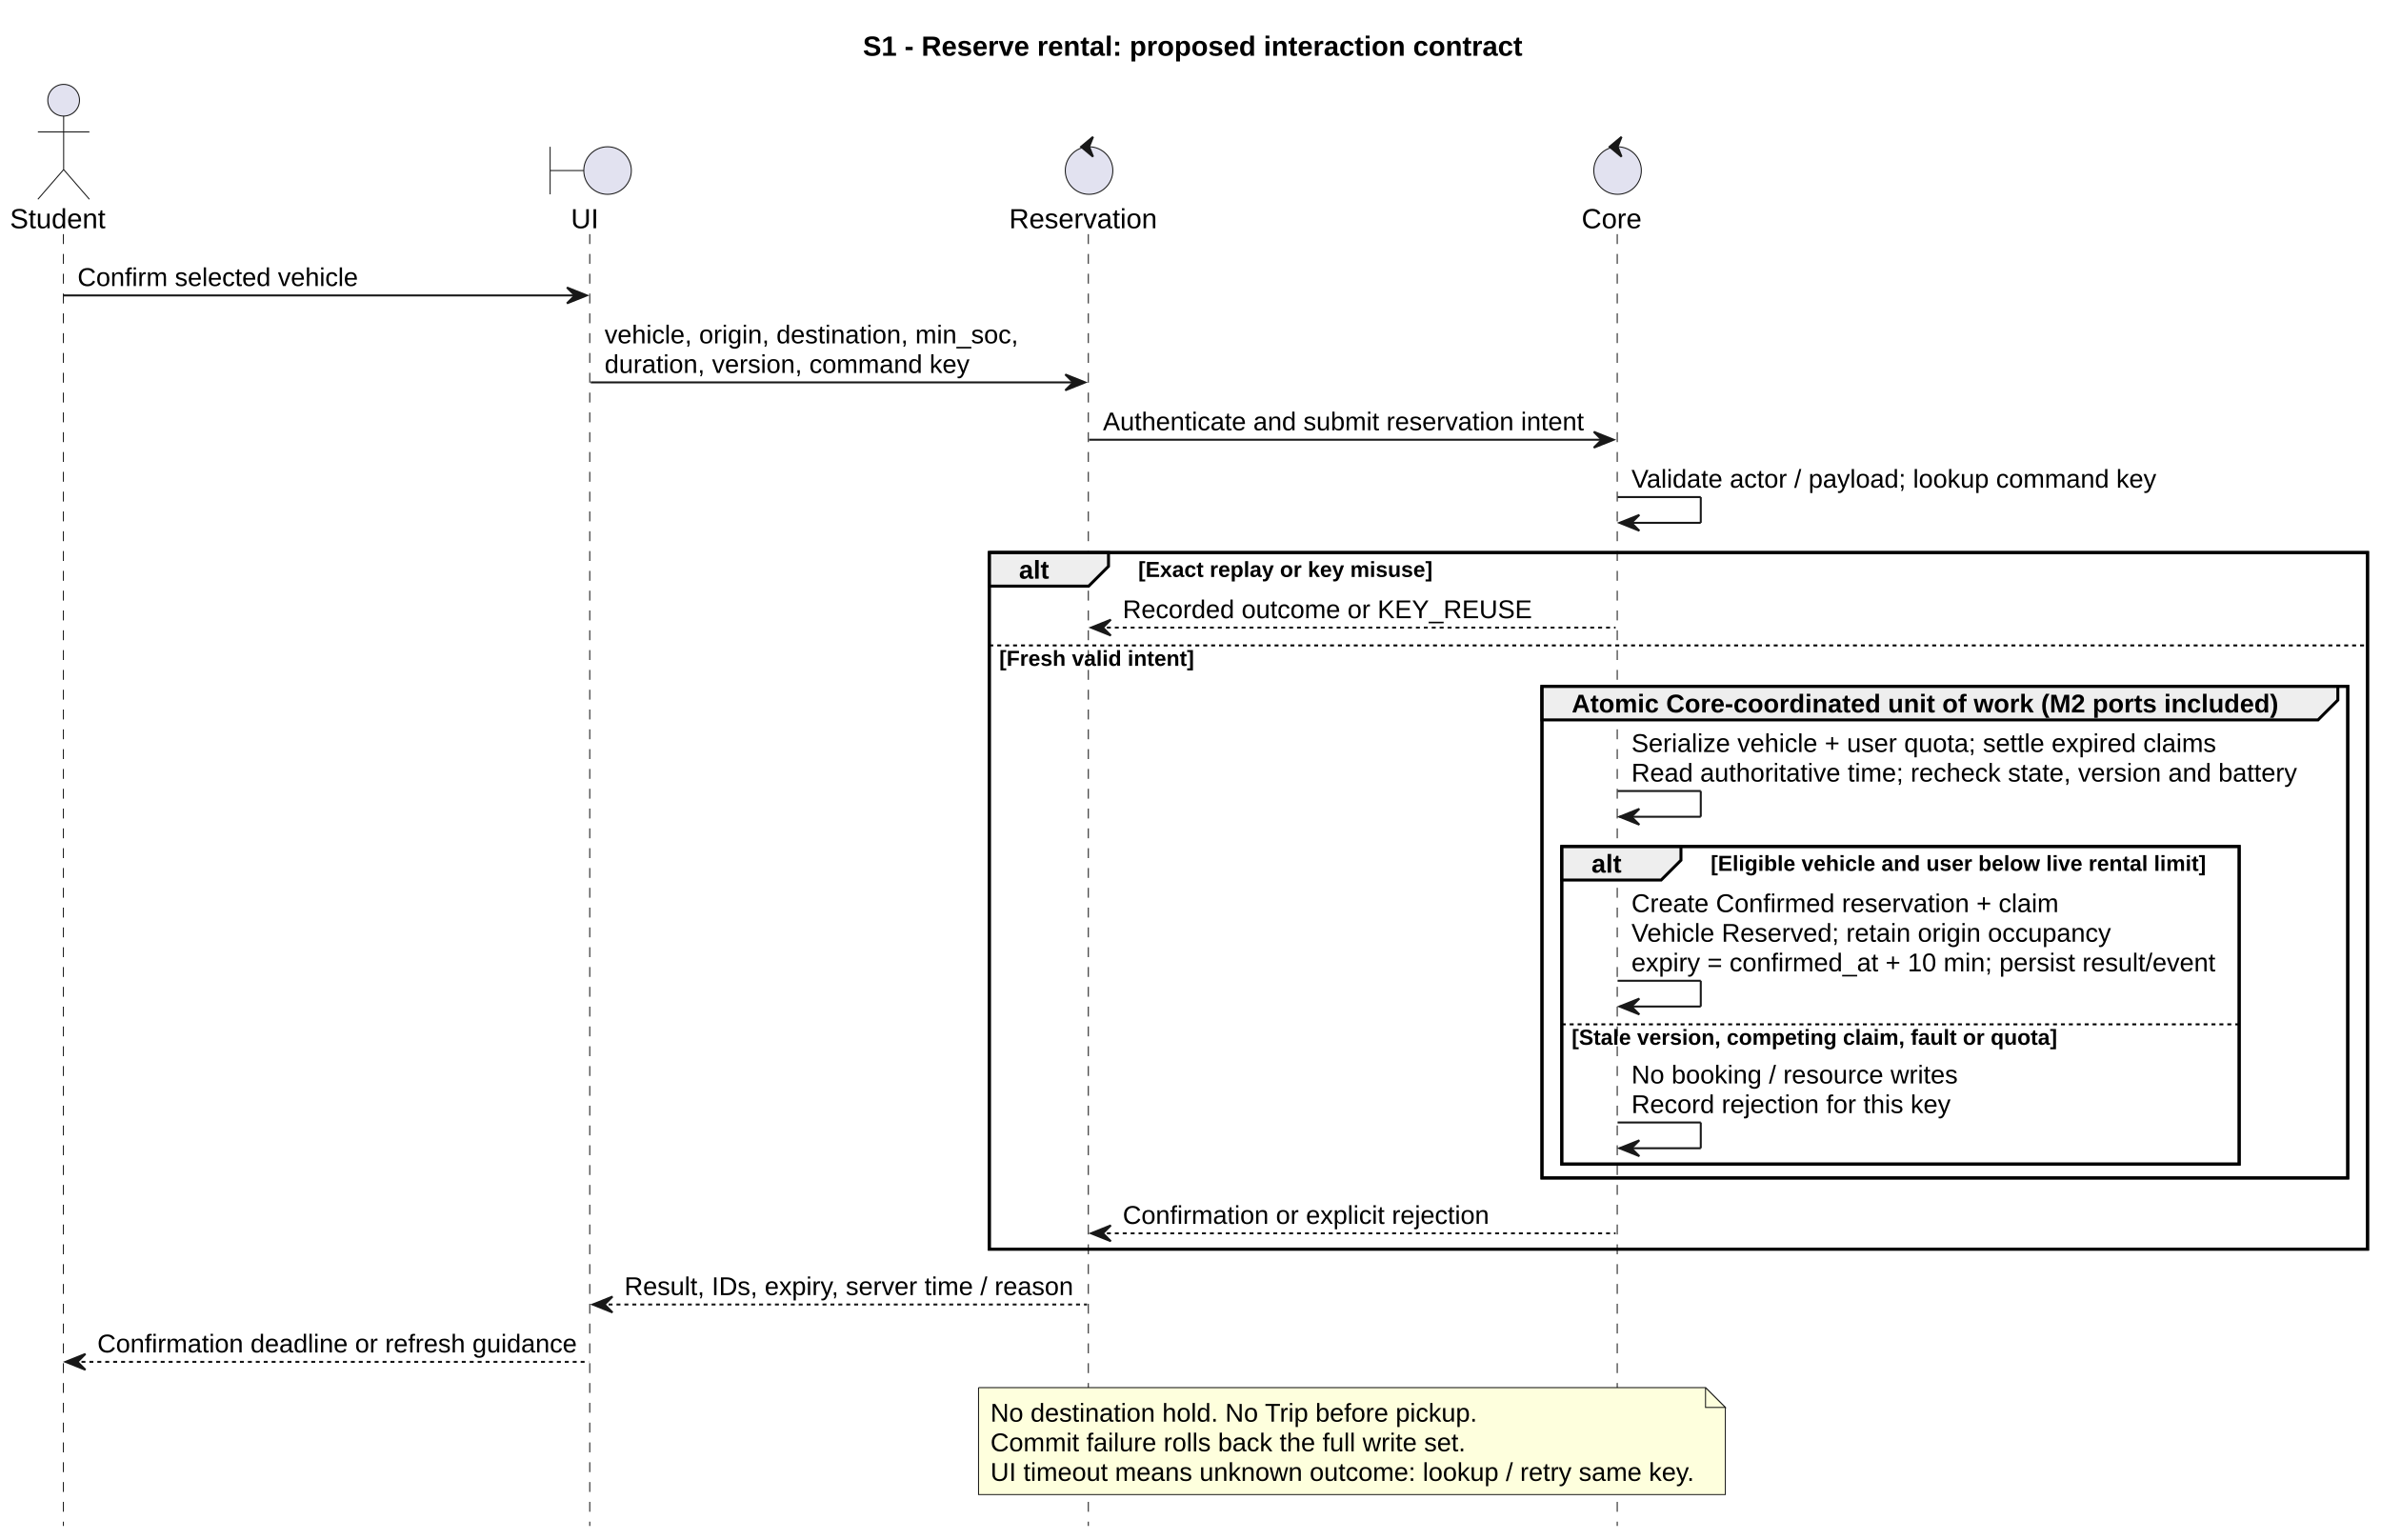
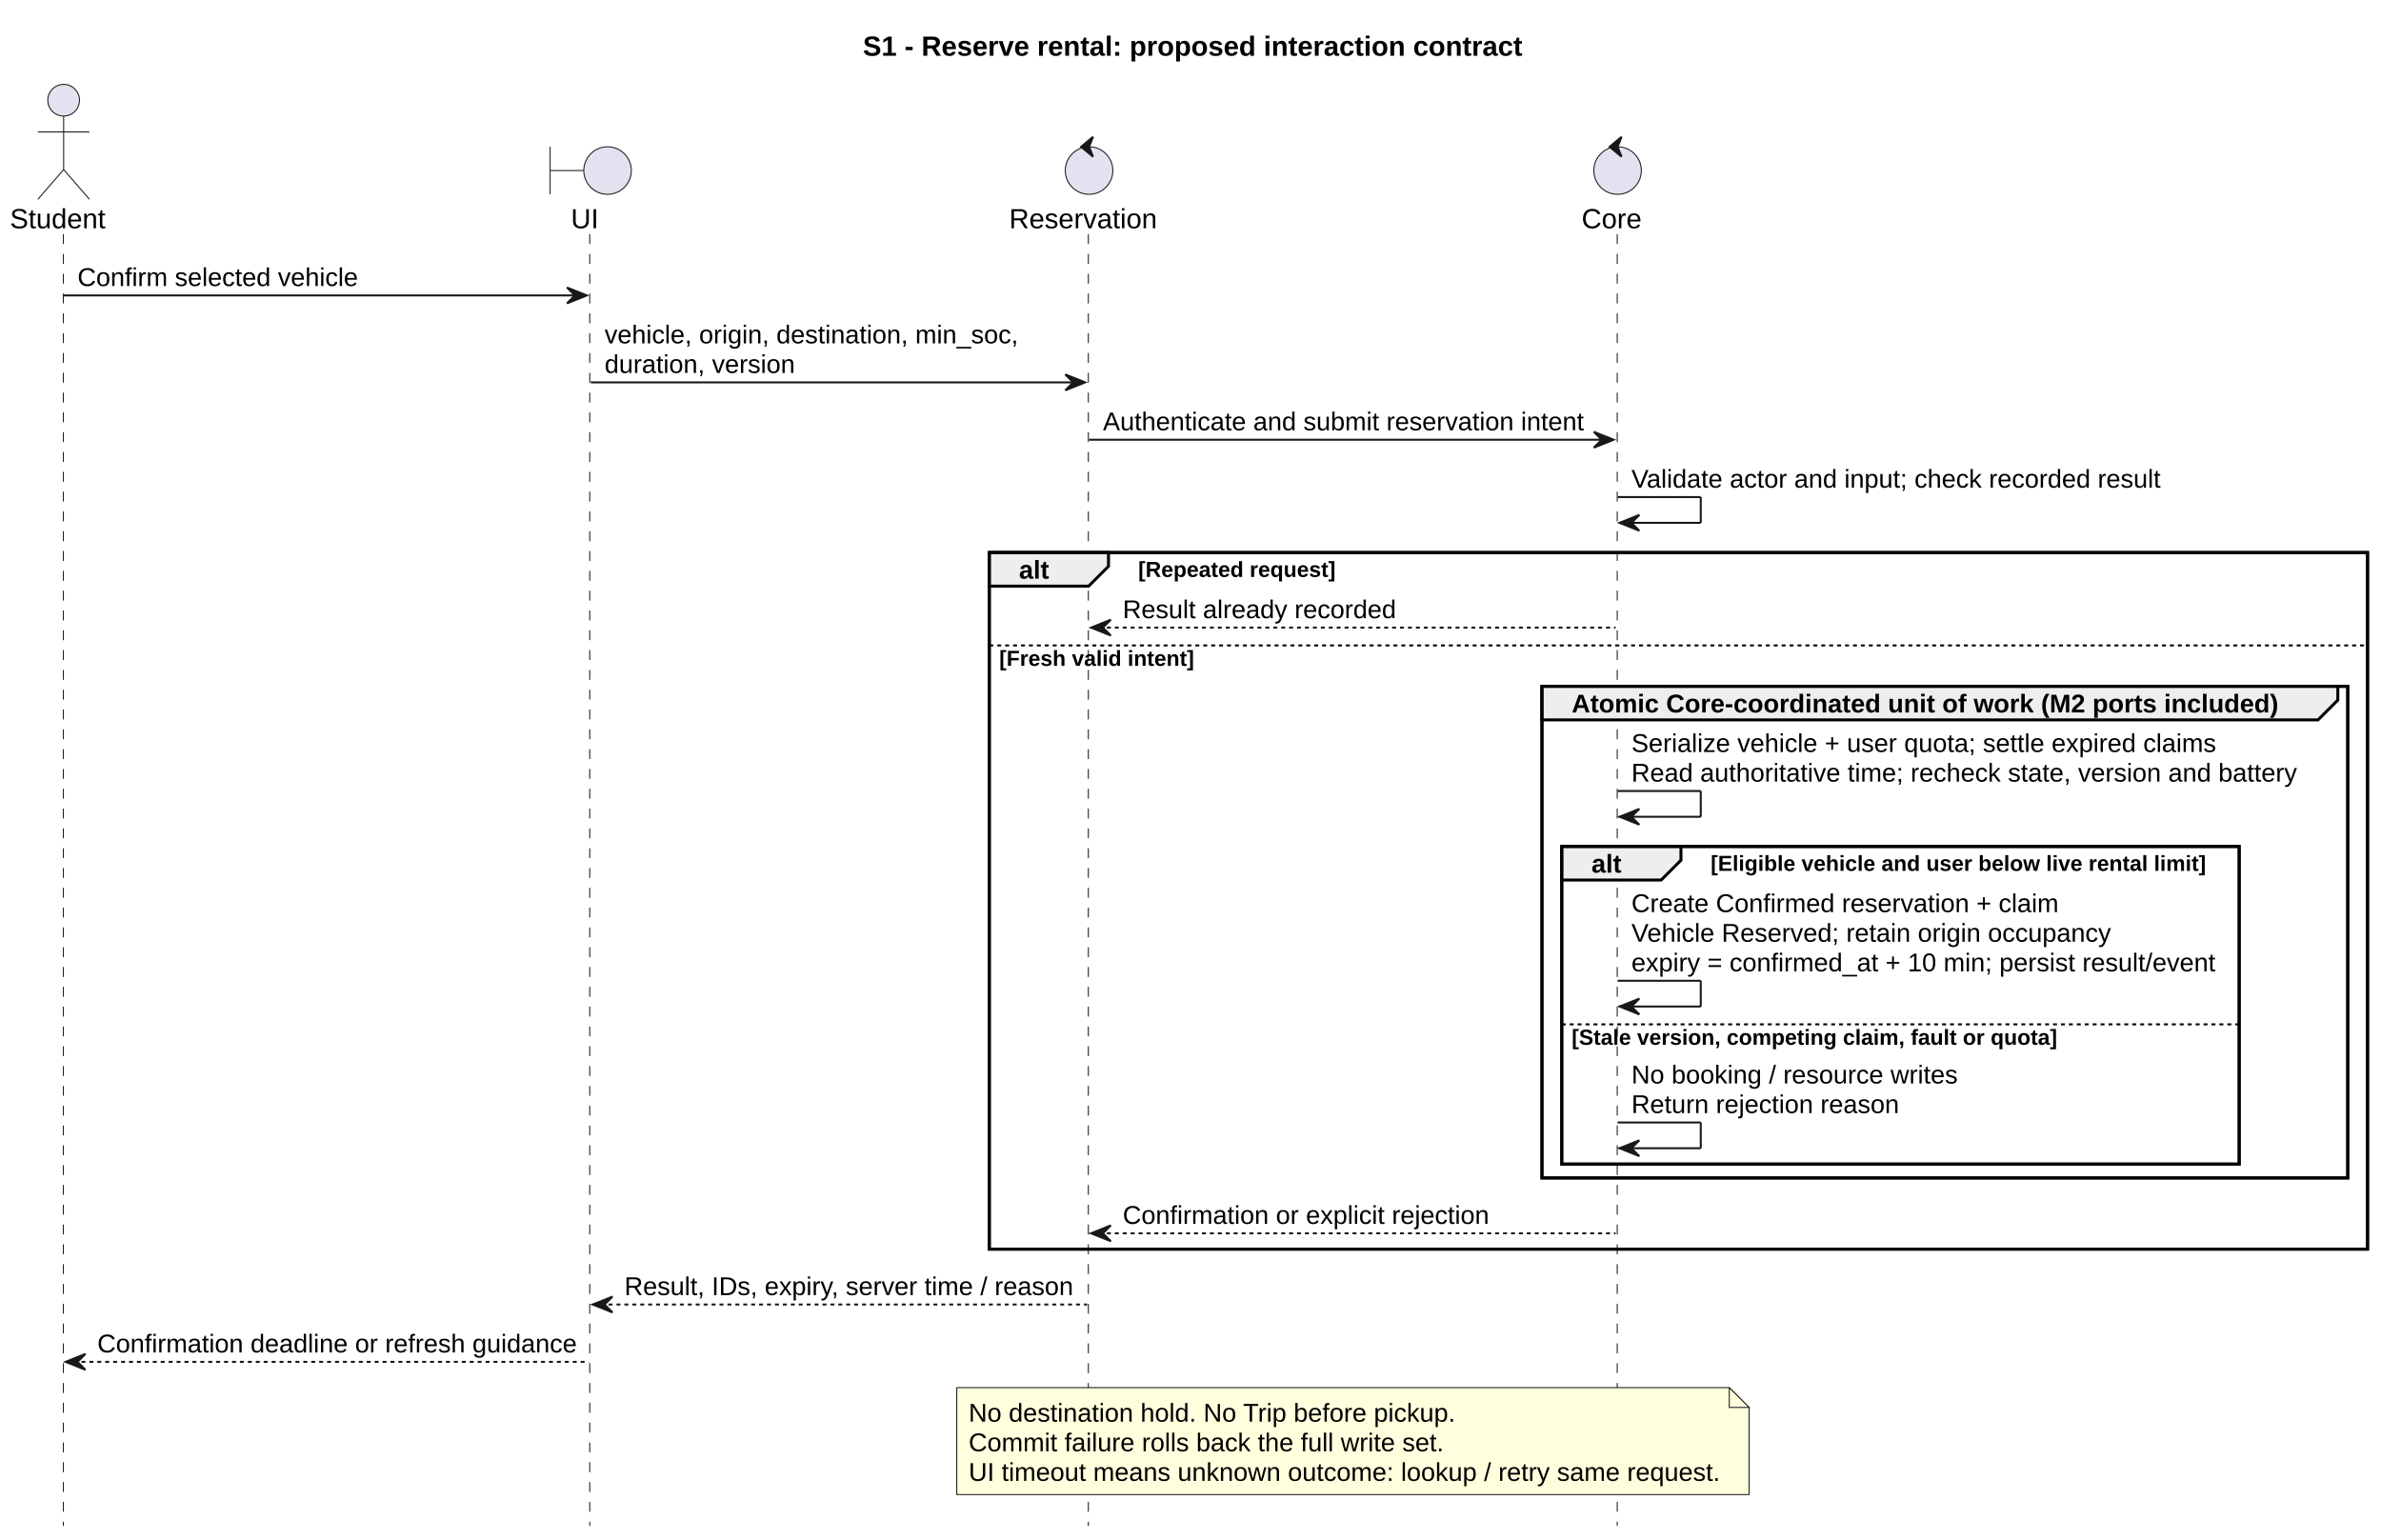
<svg xmlns="http://www.w3.org/2000/svg" contentStyleType="text/css" data-diagram-type="SEQUENCE" height="777px" preserveAspectRatio="none" style="width:1202px;height:777px;background:#FFFFFF;" version="1.1" viewBox="0 0 1202 777" width="1202px" zoomAndPan="magnify">
  <defs />
  <g>
    <text fill="#000000" font-family="Arial" font-size="14" font-weight="bold" lengthAdjust="spacing" textLength="332.978" x="435.615" y="28.132">S1 - Reserve rental: proposed interaction contract</text>
    <rect fill="none" height="351.683" style="stroke:#000000;stroke-width:1.5;" width="695.773" x="499.436" y="278.941" />
    <rect fill="none" height="248.188" style="stroke:#000000;stroke-width:1.5;" width="406.783" x="778.426" y="346.487" />
    <rect fill="none" height="160.341" style="stroke:#000000;stroke-width:1.5;" width="341.977" x="788.426" y="427.334" />
    <g class="participant-lifeline" data-entity-uid="part1" data-qualified-name="Student" id="part1-lifeline">
      <g>
        <rect fill="#000000" fill-opacity="0" height="652.17" width="8" x="28.131" y="118.197" />
        <line style="stroke:#181818;stroke-width:0.5;stroke-dasharray:5,5;" x1="32" x2="32" y1="118.197" y2="770.367" />
      </g>
    </g>
    <g class="participant-lifeline" data-entity-uid="part2" data-qualified-name="UI" id="part2-lifeline">
      <g>
        <rect fill="#000000" fill-opacity="0" height="652.17" width="8" x="294.218" y="118.197" />
        <line style="stroke:#181818;stroke-width:0.5;stroke-dasharray:5,5;" x1="297.718" x2="297.718" y1="118.197" y2="770.367" />
      </g>
    </g>
    <g class="participant-lifeline" data-entity-uid="part3" data-qualified-name="Reservation" id="part3-lifeline">
      <g>
        <rect fill="#000000" fill-opacity="0" height="652.17" width="8" x="545.788" y="118.197" />
        <line style="stroke:#181818;stroke-width:0.5;stroke-dasharray:5,5;" x1="549.436" x2="549.436" y1="118.197" y2="770.367" />
      </g>
    </g>
    <g class="participant-lifeline" data-entity-uid="part4" data-qualified-name="Core" id="part4-lifeline">
      <g>
        <rect fill="#000000" fill-opacity="0" height="652.17" width="8" x="812.598" y="118.197" />
        <line style="stroke:#181818;stroke-width:0.5;stroke-dasharray:5,5;" x1="816.426" x2="816.426" y1="118.197" y2="770.367" />
      </g>
    </g>
    <g class="participant participant-head" data-entity-uid="part1" data-qualified-name="Student" id="part1-head">
      <text fill="#000000" font-family="Arial" font-size="14" lengthAdjust="spacing" textLength="48.262" x="5" y="115.231">Student</text>
      <ellipse cx="32.131" cy="50.599" fill="#E2E2F0" rx="8" ry="8" style="stroke:#181818;stroke-width:0.5;" />
      <path d="M32.131,58.599 L32.131,85.599 M19.131,66.599 L45.131,66.599 M32.131,85.599 L19.131,100.599 M32.131,85.599 L45.131,100.599" fill="none" style="stroke:#181818;stroke-width:0.5;" />
    </g>
    <g class="participant participant-head" data-entity-uid="part2" data-qualified-name="UI" id="part2-head">
      <text fill="#000000" font-family="Arial" font-size="14" lengthAdjust="spacing" textLength="14" x="288.218" y="115.231">UI</text>
      <path d="M277.718,74.099 L277.718,98.099 M277.718,86.099 L294.718,86.099" fill="none" style="stroke:#181818;stroke-width:0.5;" />
      <ellipse cx="306.718" cy="86.099" fill="#E2E2F0" rx="12" ry="12" style="stroke:#181818;stroke-width:0.5;" />
    </g>
    <g class="participant participant-head" data-entity-uid="part3" data-qualified-name="Reservation" id="part3-head">
      <text fill="#000000" font-family="Arial" font-size="14" lengthAdjust="spacing" textLength="74.703" x="509.436" y="115.231">Reservation</text>
      <ellipse cx="549.788" cy="86.099" fill="#E2E2F0" rx="12" ry="12" style="stroke:#181818;stroke-width:0.5;" />
      <polygon fill="#181818" points="545.788,74.099,551.788,69.099,549.788,74.099,551.788,79.099,545.788,74.099" style="stroke:#181818;stroke-width:1;" />
    </g>
    <g class="participant participant-head" data-entity-uid="part4" data-qualified-name="Core" id="part4-head">
      <text fill="#000000" font-family="Arial" font-size="14" lengthAdjust="spacing" textLength="30.345" x="798.426" y="115.231">Core</text>
      <ellipse cx="816.598" cy="86.099" fill="#E2E2F0" rx="12" ry="12" style="stroke:#181818;stroke-width:0.5;" />
      <polygon fill="#181818" points="812.598,74.099,818.598,69.099,816.598,74.099,818.598,79.099,812.598,74.099" style="stroke:#181818;stroke-width:1;" />
    </g>
    <g class="message" data-entity-1="part1" data-entity-2="part2" id="msg1">
      <polygon fill="#181818" points="286.218,145.146,296.218,149.146,286.218,153.146,290.218,149.146" style="stroke:#181818;stroke-width:1;" />
      <line style="stroke:#181818;stroke-width:1;" x1="32.131" x2="292.218" y1="149.146" y2="149.146" />
      <text fill="#000000" font-family="Arial" font-size="13" lengthAdjust="spacing" textLength="141.616" x="39.131" y="144.391">Confirm selected vehicle</text>
    </g>
    <g class="message" data-entity-1="part2" data-entity-2="part3" id="msg2">
      <polygon fill="#181818" points="537.788,189.043,547.788,193.043,537.788,197.043,541.788,193.043" style="stroke:#181818;stroke-width:1;" />
      <line style="stroke:#181818;stroke-width:1;" x1="298.218" x2="543.788" y1="193.043" y2="193.043" />
      <text fill="#000000" font-family="Arial" font-size="13" lengthAdjust="spacing" textLength="208.832" x="305.218" y="173.34">vehicle, origin, destination, min_soc,</text>
-       <text fill="#000000" font-family="Arial" font-size="13" lengthAdjust="spacing" textLength="184.253" x="305.218" y="188.289">duration, version, command key</text>
+       <text fill="#000000" font-family="Arial" font-size="13" lengthAdjust="spacing" textLength="96.11" x="305.218" y="188.289">duration, version</text>
    </g>
    <g class="message" data-entity-1="part3" data-entity-2="part4" id="msg3">
      <polygon fill="#181818" points="804.598,217.992,814.598,221.992,804.598,225.992,808.598,221.992" style="stroke:#181818;stroke-width:1;" />
      <line style="stroke:#181818;stroke-width:1;" x1="549.788" x2="810.598" y1="221.992" y2="221.992" />
      <text fill="#000000" font-family="Arial" font-size="13" lengthAdjust="spacing" textLength="242.81" x="556.788" y="217.237">Authenticate and submit reservation intent</text>
    </g>
    <g class="message" data-entity-1="part4" data-entity-2="part4" id="msg4">
      <line style="stroke:#181818;stroke-width:1;" x1="816.598" x2="858.598" y1="250.941" y2="250.941" />
      <line style="stroke:#181818;stroke-width:1;" x1="858.598" x2="858.598" y1="250.941" y2="263.941" />
      <line style="stroke:#181818;stroke-width:1;" x1="817.598" x2="858.598" y1="263.941" y2="263.941" />
      <polygon fill="#181818" points="827.598,259.941,817.598,263.941,827.598,267.941,823.598,263.941" style="stroke:#181818;stroke-width:1;" />
-       <text fill="#000000" font-family="Arial" font-size="13" lengthAdjust="spacing" textLength="265.929" x="823.598" y="246.186">Validate actor / payload; lookup command key</text>
+       <text fill="#000000" font-family="Arial" font-size="13" lengthAdjust="spacing" textLength="268.1" x="823.598" y="246.186">Validate actor and input; check recorded result</text>
    </g>
    <path d="M499.436,278.941 L559.607,278.941 L559.607,285.89 L549.607,295.89 L499.436,295.89 L499.436,278.941" fill="#EEEEEE" style="stroke:#000000;stroke-width:1.5;" />
    <rect fill="none" height="351.683" style="stroke:#000000;stroke-width:1.5;" width="695.773" x="499.436" y="278.941" />
    <text fill="#000000" font-family="Arial" font-size="13" font-weight="bold" lengthAdjust="spacing" textLength="15.171" x="514.436" y="292.135">alt</text>
-     <text fill="#000000" font-family="Arial" font-size="11" font-weight="bold" lengthAdjust="spacing" textLength="148.575" x="574.607" y="291.259">[Exact replay or key misuse]</text>
+     <text fill="#000000" font-family="Arial" font-size="11" font-weight="bold" lengthAdjust="spacing" textLength="99.634" x="574.607" y="291.259">[Repeated request]</text>
    <g class="message" data-entity-1="part4" data-entity-2="part3" id="msg5">
      <polygon fill="#181818" points="560.788,312.838,550.788,316.838,560.788,320.838,556.788,316.838" style="stroke:#181818;stroke-width:1;" />
      <line style="stroke:#181818;stroke-width:1;stroke-dasharray:2,2;" x1="554.788" x2="815.598" y1="316.838" y2="316.838" />
-       <text fill="#000000" font-family="Arial" font-size="13" lengthAdjust="spacing" textLength="206.654" x="566.788" y="312.084">Recorded outcome or KEY_REUSE</text>
+       <text fill="#000000" font-family="Arial" font-size="13" lengthAdjust="spacing" textLength="138.017" x="566.788" y="312.084">Result already recorded</text>
    </g>
    <line style="stroke:#000000;stroke-width:1;stroke-dasharray:2,2;" x1="499.436" x2="1195.208" y1="325.838" y2="325.838" />
    <text fill="#000000" font-family="Arial" font-size="11" font-weight="bold" lengthAdjust="spacing" textLength="98.398" x="504.436" y="336.156">[Fresh valid intent]</text>
    <path d="M778.426,346.487 L1180.208,346.487 L1180.208,353.436 L1170.208,363.436 L778.426,363.436 L778.426,346.487" fill="#EEEEEE" style="stroke:#000000;stroke-width:1.5;" />
    <rect fill="none" height="248.188" style="stroke:#000000;stroke-width:1.5;" width="406.783" x="778.426" y="346.487" />
    <text fill="#000000" font-family="Arial" font-size="13" font-weight="bold" lengthAdjust="spacing" textLength="356.783" x="793.426" y="359.681">Atomic Core-coordinated unit of work (M2 ports included)</text>
    <g class="message" data-entity-1="part4" data-entity-2="part4" id="msg6">
      <line style="stroke:#181818;stroke-width:1;" x1="816.598" x2="858.598" y1="399.334" y2="399.334" />
      <line style="stroke:#181818;stroke-width:1;" x1="858.598" x2="858.598" y1="399.334" y2="412.334" />
      <line style="stroke:#181818;stroke-width:1;" x1="817.598" x2="858.598" y1="412.334" y2="412.334" />
      <polygon fill="#181818" points="827.598,408.334,817.598,412.334,827.598,416.334,823.598,412.334" style="stroke:#181818;stroke-width:1;" />
      <text fill="#000000" font-family="Arial" font-size="13" lengthAdjust="spacing" textLength="295.172" x="823.598" y="379.63">Serialize vehicle + user quota; settle expired claims</text>
      <text fill="#000000" font-family="Arial" font-size="13" lengthAdjust="spacing" textLength="336.007" x="823.598" y="394.579">Read authoritative time; recheck state, version and battery</text>
    </g>
    <path d="M788.426,427.334 L848.597,427.334 L848.597,434.282 L838.597,444.282 L788.426,444.282 L788.426,427.334" fill="#EEEEEE" style="stroke:#000000;stroke-width:1.5;" />
    <rect fill="none" height="160.341" style="stroke:#000000;stroke-width:1.5;" width="341.977" x="788.426" y="427.334" />
    <text fill="#000000" font-family="Arial" font-size="13" font-weight="bold" lengthAdjust="spacing" textLength="15.171" x="803.426" y="440.527">alt</text>
    <text fill="#000000" font-family="Arial" font-size="11" font-weight="bold" lengthAdjust="spacing" textLength="250.014" x="863.597" y="439.651">[Eligible vehicle and user below live rental limit]</text>
    <g class="message" data-entity-1="part4" data-entity-2="part4" id="msg7">
      <line style="stroke:#181818;stroke-width:1;" x1="816.598" x2="858.598" y1="495.128" y2="495.128" />
      <line style="stroke:#181818;stroke-width:1;" x1="858.598" x2="858.598" y1="495.128" y2="508.128" />
      <line style="stroke:#181818;stroke-width:1;" x1="817.598" x2="858.598" y1="508.128" y2="508.128" />
      <polygon fill="#181818" points="827.598,504.128,817.598,508.128,827.598,512.128,823.598,508.128" style="stroke:#181818;stroke-width:1;" />
      <text fill="#000000" font-family="Arial" font-size="13" lengthAdjust="spacing" textLength="215.668" x="823.598" y="460.476">Create Confirmed reservation + claim</text>
      <text fill="#000000" font-family="Arial" font-size="13" lengthAdjust="spacing" textLength="242.798" x="823.598" y="475.425">Vehicle Reserved; retain origin occupancy</text>
      <text fill="#000000" font-family="Arial" font-size="13" lengthAdjust="spacing" textLength="294.804" x="823.598" y="490.373">expiry = confirmed_at + 10 min; persist result/event</text>
    </g>
    <line style="stroke:#000000;stroke-width:1;stroke-dasharray:2,2;" x1="788.426" x2="1130.402" y1="517.128" y2="517.128" />
    <text fill="#000000" font-family="Arial" font-size="11" font-weight="bold" lengthAdjust="spacing" textLength="245.094" x="793.426" y="527.446">[Stale version, competing claim, fault or quota]</text>
    <g class="message" data-entity-1="part4" data-entity-2="part4" id="msg8">
      <line style="stroke:#181818;stroke-width:1;" x1="816.598" x2="858.598" y1="566.675" y2="566.675" />
      <line style="stroke:#181818;stroke-width:1;" x1="858.598" x2="858.598" y1="566.675" y2="579.675" />
      <line style="stroke:#181818;stroke-width:1;" x1="817.598" x2="858.598" y1="579.675" y2="579.675" />
      <polygon fill="#181818" points="827.598,575.675,817.598,579.675,827.598,583.675,823.598,579.675" style="stroke:#181818;stroke-width:1;" />
      <text fill="#000000" font-family="Arial" font-size="13" lengthAdjust="spacing" textLength="164.741" x="823.598" y="546.971">No booking / resource writes</text>
-       <text fill="#000000" font-family="Arial" font-size="13" lengthAdjust="spacing" textLength="161.123" x="823.598" y="561.92">Record rejection for this key</text>
+       <text fill="#000000" font-family="Arial" font-size="13" lengthAdjust="spacing" textLength="135.129" x="823.598" y="561.92">Return rejection reason</text>
    </g>
    <g class="message" data-entity-1="part4" data-entity-2="part3" id="msg9">
      <polygon fill="#181818" points="560.788,618.624,550.788,622.624,560.788,626.624,556.788,622.624" style="stroke:#181818;stroke-width:1;" />
      <line style="stroke:#181818;stroke-width:1;stroke-dasharray:2,2;" x1="554.788" x2="815.598" y1="622.624" y2="622.624" />
      <text fill="#000000" font-family="Arial" font-size="13" lengthAdjust="spacing" textLength="184.964" x="566.788" y="617.869">Confirmation or explicit rejection</text>
    </g>
    <g class="message" data-entity-1="part3" data-entity-2="part2" id="msg10">
      <polygon fill="#181818" points="309.218,654.572,299.218,658.572,309.218,662.572,305.218,658.572" style="stroke:#181818;stroke-width:1;" />
      <line style="stroke:#181818;stroke-width:1;stroke-dasharray:2,2;" x1="303.218" x2="548.788" y1="658.572" y2="658.572" />
      <text fill="#000000" font-family="Arial" font-size="13" lengthAdjust="spacing" textLength="227.57" x="315.218" y="653.817">Result, IDs, expiry, server time / reason</text>
    </g>
    <g class="message" data-entity-1="part2" data-entity-2="part1" id="msg11">
      <polygon fill="#181818" points="43.131,683.521,33.131,687.521,43.131,691.521,39.131,687.521" style="stroke:#181818;stroke-width:1;" />
      <line style="stroke:#181818;stroke-width:1;stroke-dasharray:2,2;" x1="37.131" x2="297.218" y1="687.521" y2="687.521" />
      <text fill="#000000" font-family="Arial" font-size="13" lengthAdjust="spacing" textLength="242.087" x="49.131" y="682.766">Confirmation deadline or refresh guidance</text>
    </g>
-     <path d="M494,700.521 L494,754.521 L871,754.521 L871,710.521 L861,700.521 L494,700.521" fill="#FEFFDD" style="stroke:#181818;stroke-width:0.5;" />
-     <path d="M861,700.521 L861,710.521 L871,710.521 L861,700.521" fill="#FEFFDD" style="stroke:#181818;stroke-width:0.5;" />
-     <text fill="#000000" font-family="Arial" font-size="13" lengthAdjust="spacing" textLength="246.416" x="500" y="717.715">No destination hold. No Trip before pickup.</text>
-     <text fill="#000000" font-family="Arial" font-size="13" lengthAdjust="spacing" textLength="239.852" x="500" y="732.664">Commit failure rolls back the full write set.</text>
-     <text fill="#000000" font-family="Arial" font-size="13" lengthAdjust="spacing" textLength="356.218" x="500" y="747.612">UI timeout means unknown outcome: lookup / retry same key.</text>
+     <path d="M483,700.521 L483,754.521 L883,754.521 L883,710.521 L873,700.521 L483,700.521" fill="#FEFFDD" style="stroke:#181818;stroke-width:0.5;" />
+     <path d="M873,700.521 L873,710.521 L883,710.521 L873,700.521" fill="#FEFFDD" style="stroke:#181818;stroke-width:0.5;" />
+     <text fill="#000000" font-family="Arial" font-size="13" lengthAdjust="spacing" textLength="246.416" x="489" y="717.715">No destination hold. No Trip before pickup.</text>
+     <text fill="#000000" font-family="Arial" font-size="13" lengthAdjust="spacing" textLength="239.852" x="489" y="732.664">Commit failure rolls back the full write set.</text>
+     <text fill="#000000" font-family="Arial" font-size="13" lengthAdjust="spacing" textLength="379.349" x="489" y="747.612">UI timeout means unknown outcome: lookup / retry same request.</text>
  </g>
</svg>
